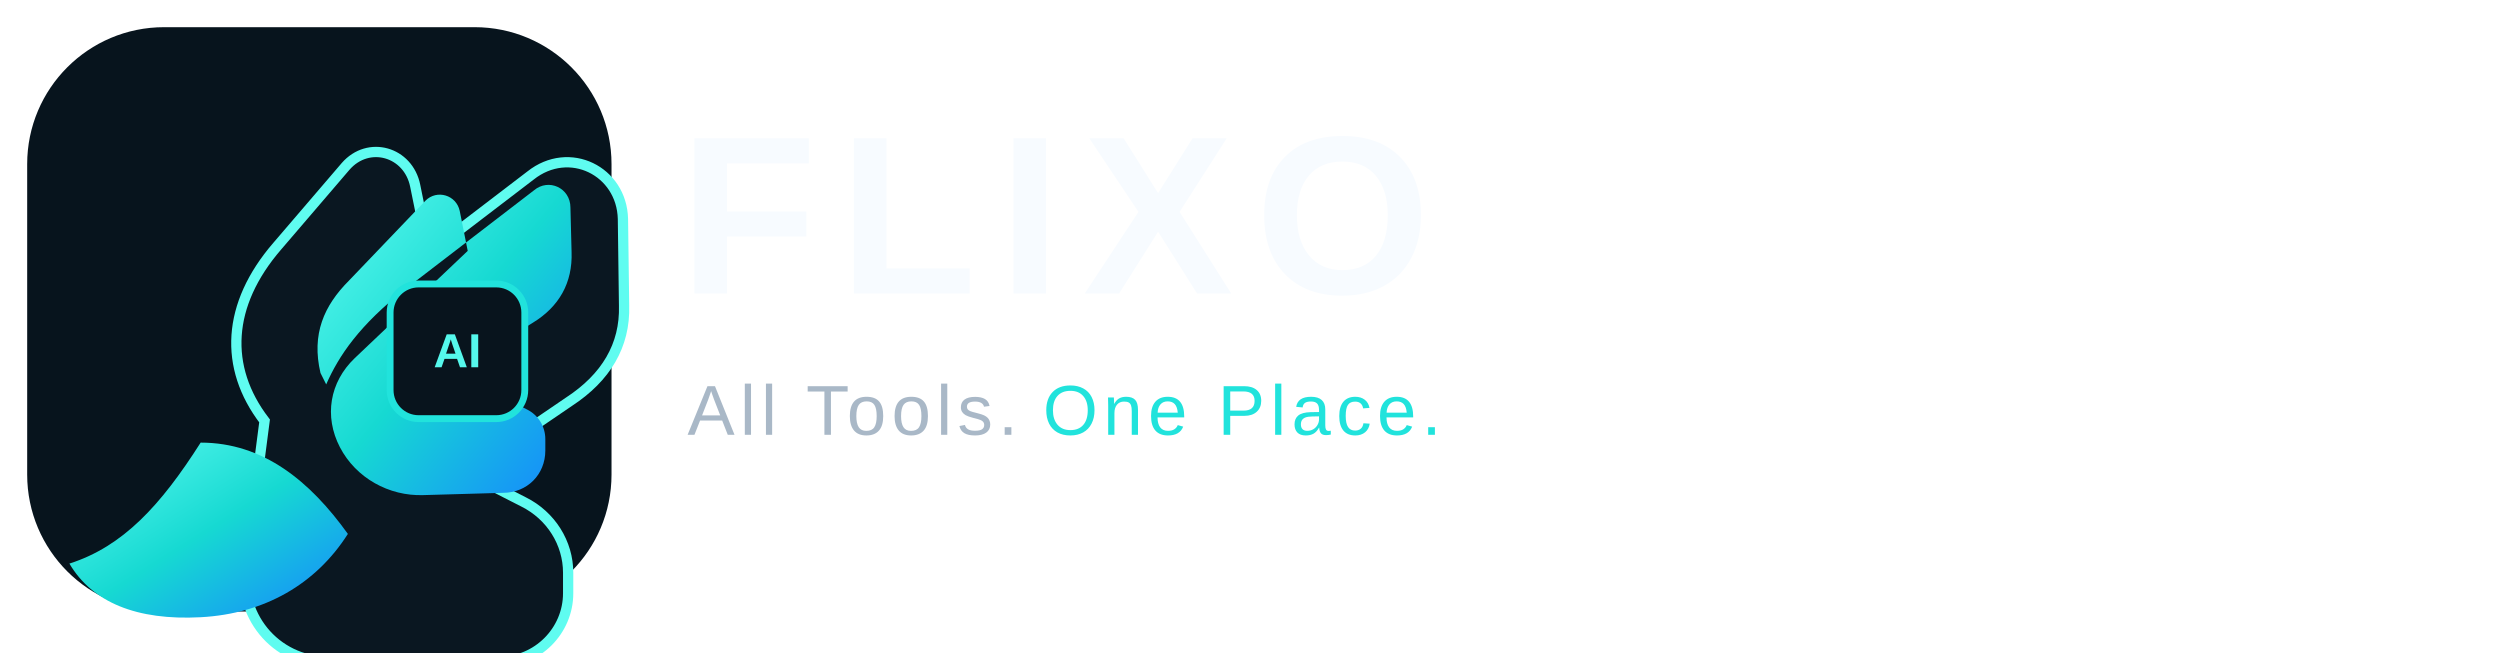
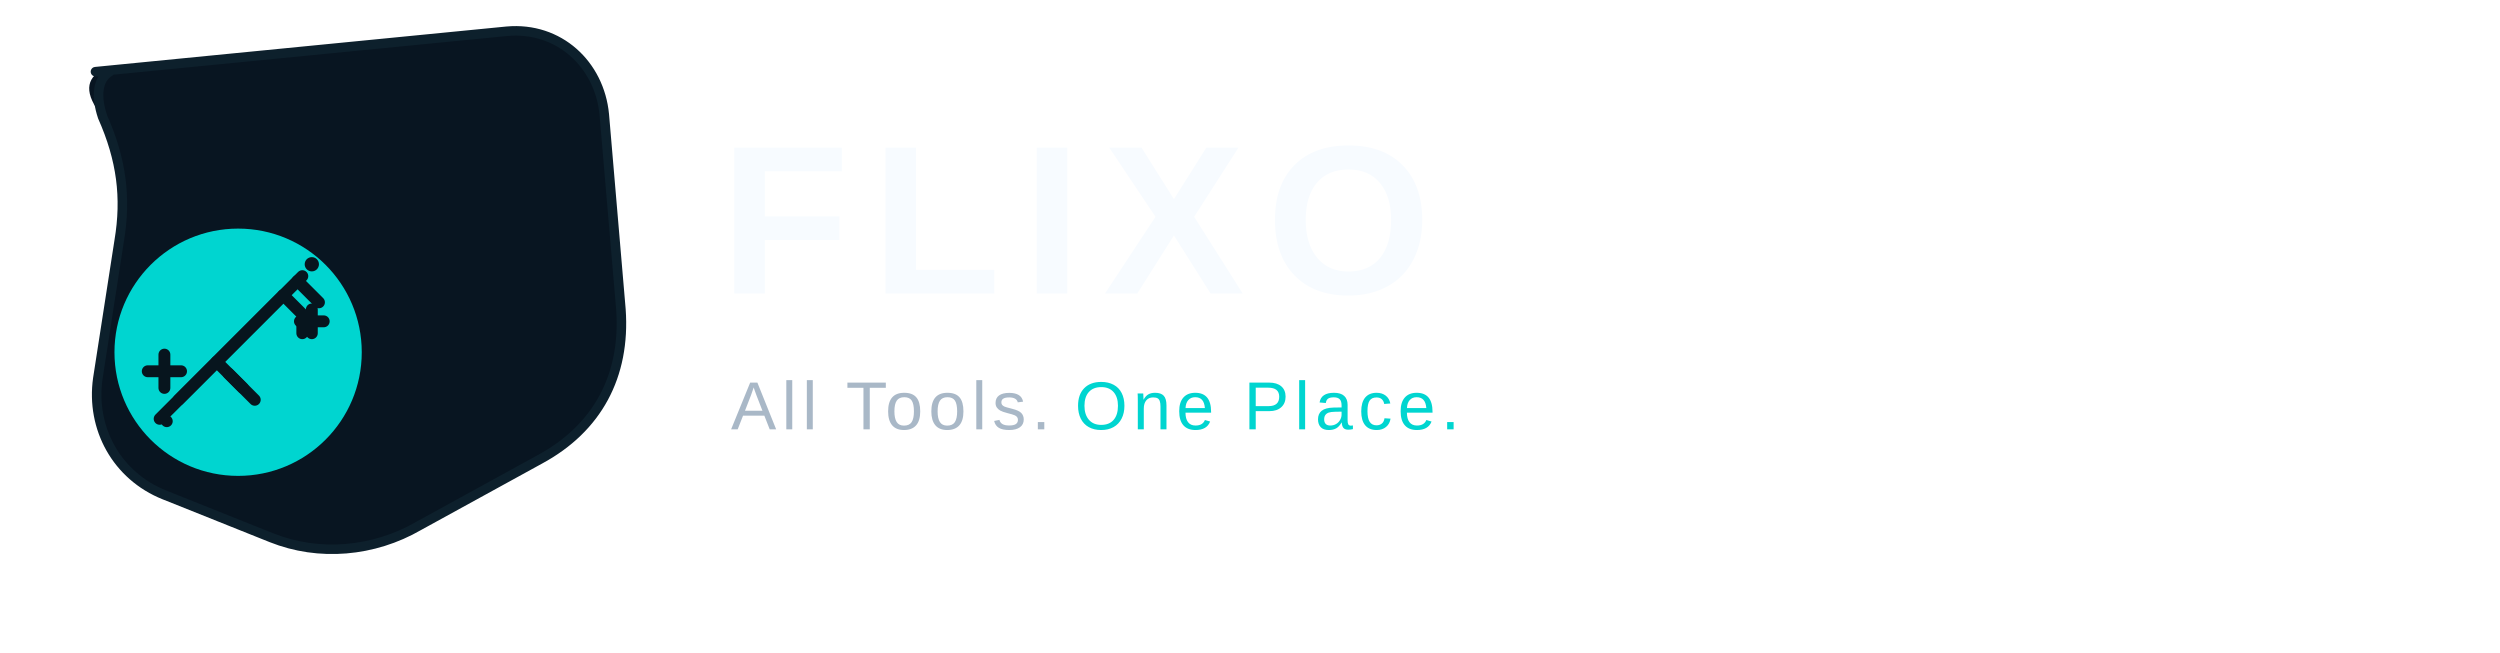
<svg xmlns="http://www.w3.org/2000/svg" viewBox="0 0 920 240" role="img" aria-labelledby="title desc">
-   <defs>
-     <linearGradient id="teal" x1="0" y1="0" x2="1" y2="1">
-       <stop offset="0" stop-color="#5ffcf0" />
-       <stop offset="0.5" stop-color="#16d9d2" />
-       <stop offset="1" stop-color="#1685ff" />
-     </linearGradient>
-   </defs>
-   <g transform="translate(10 10) scale(.42)">
-     <rect width="512" height="512" rx="120" fill="#07141d" />
-     <path d="M208 345c-36-47-33-102 11-153l60-70c20-23 55-13 61 17l12 59 89-68c34-27 80-4 81 38l1 76c1 35-16 63-48 84l-91 62 51 26c24 12 39 36 39 62v18c0 33-27 60-60 60H264c-47 0-81-42-72-88z" fill="#0a1721" stroke="#5ffcf0" stroke-width="9" />
-     <path d="M257 303c-8-34 3-59 25-81l67-70c10-10 27-5 30 9l7 35-99 94c-22 21-27 51-13 78 14 27 43 43 73 42l70-2c21 0 37-16 37-37v-10c0-11-6-21-16-26l-65-33 70-43c23-14 35-35 34-62l-1-39c0-17-19-26-32-15l-112 86c-41 32-59 59-70 84z" fill="url(#teal)" />
-     <path d="M152 364c55 0 96 34 129 80-28 44-73 70-129 73-56 3-95-13-115-47 47-15 80-51 115-106z" fill="url(#teal)" />
-     <g transform="translate(318 225)">
-       <rect width="118" height="118" rx="25" fill="#08141d" stroke="#21e3dc" stroke-width="6" />
-       <text x="59" y="73" text-anchor="middle" fill="#55f8ec" font-family="Arial, sans-serif" font-size="42" font-weight="800">AI</text>
+   <g transform="translate(8 8) scale(.875)">
+     <path d="M34 20 204 4c22-2 39 14 41 35l7 82c2 28-10 50-34 63l-51 28c-19 11-42 13-62 5l-45-18c-20-8-31-28-28-49l9-58c3-18 1-34-7-52C26 30 27 24 34 20Z" fill="#081521" />
+     <path d="M31 21 204 4c22-2 39 14 41 35l7 82c2 28-10 50-34 63l-51 28c-19 11-42 13-62 5l-45-18c-20-8-31-28-28-49l9-58c3-18 1-34-7-52-3-9-2-16 3-19Z" fill="none" stroke="#0d202c" stroke-width="4" stroke-linejoin="round" />
+     <circle cx="91" cy="139" r="52" fill="#00d5d0" />
+     <g transform="translate(91 139)" fill="none" stroke="#07151e" stroke-width="5" stroke-linecap="round" stroke-linejoin="round">
+       <path d="M-25 20 19-24" />
+       <path d="M-33 28-25 20 19-24 27-16 27-8" />
+       <path d="M-9 4 2 15" />
+       <path d="M-4 9 7 20" />
+       <path d="M19-24 27-32" />
+       <path d="M25-30 34-21" />
+       <path d="M-31 1v14M-38 8h14" />
+       <path d="M31-18v10M26-13h10" />
+     </g>
+     <g fill="#07151e">
+       <circle cx="122" cy="102" r="3" />
+       <circle cx="61" cy="168" r="2.5" />
    </g>
  </g>
-   <text x="250" y="108" fill="#f7fbff" font-family="Arial, Helvetica, sans-serif" font-size="83" font-weight="800" letter-spacing="8">FLIXO</text>
-   <text x="253" y="160" fill="#a9b8c7" font-family="Arial, Helvetica, sans-serif" font-size="26" font-weight="500" letter-spacing="2">All Tools. <tspan fill="#21e3dc">One Place.</tspan>
+   <text x="265" y="108" fill="#f7fbff" font-family="Arial, Helvetica, sans-serif" font-size="78" font-weight="800" letter-spacing="8">FLIXO</text>
+   <text x="269" y="158" fill="#a9b8c7" font-family="Arial, Helvetica, sans-serif" font-size="25" font-weight="500" letter-spacing="2">All Tools. <tspan fill="#00d5d0">One Place.</tspan>
  </text>
</svg>
